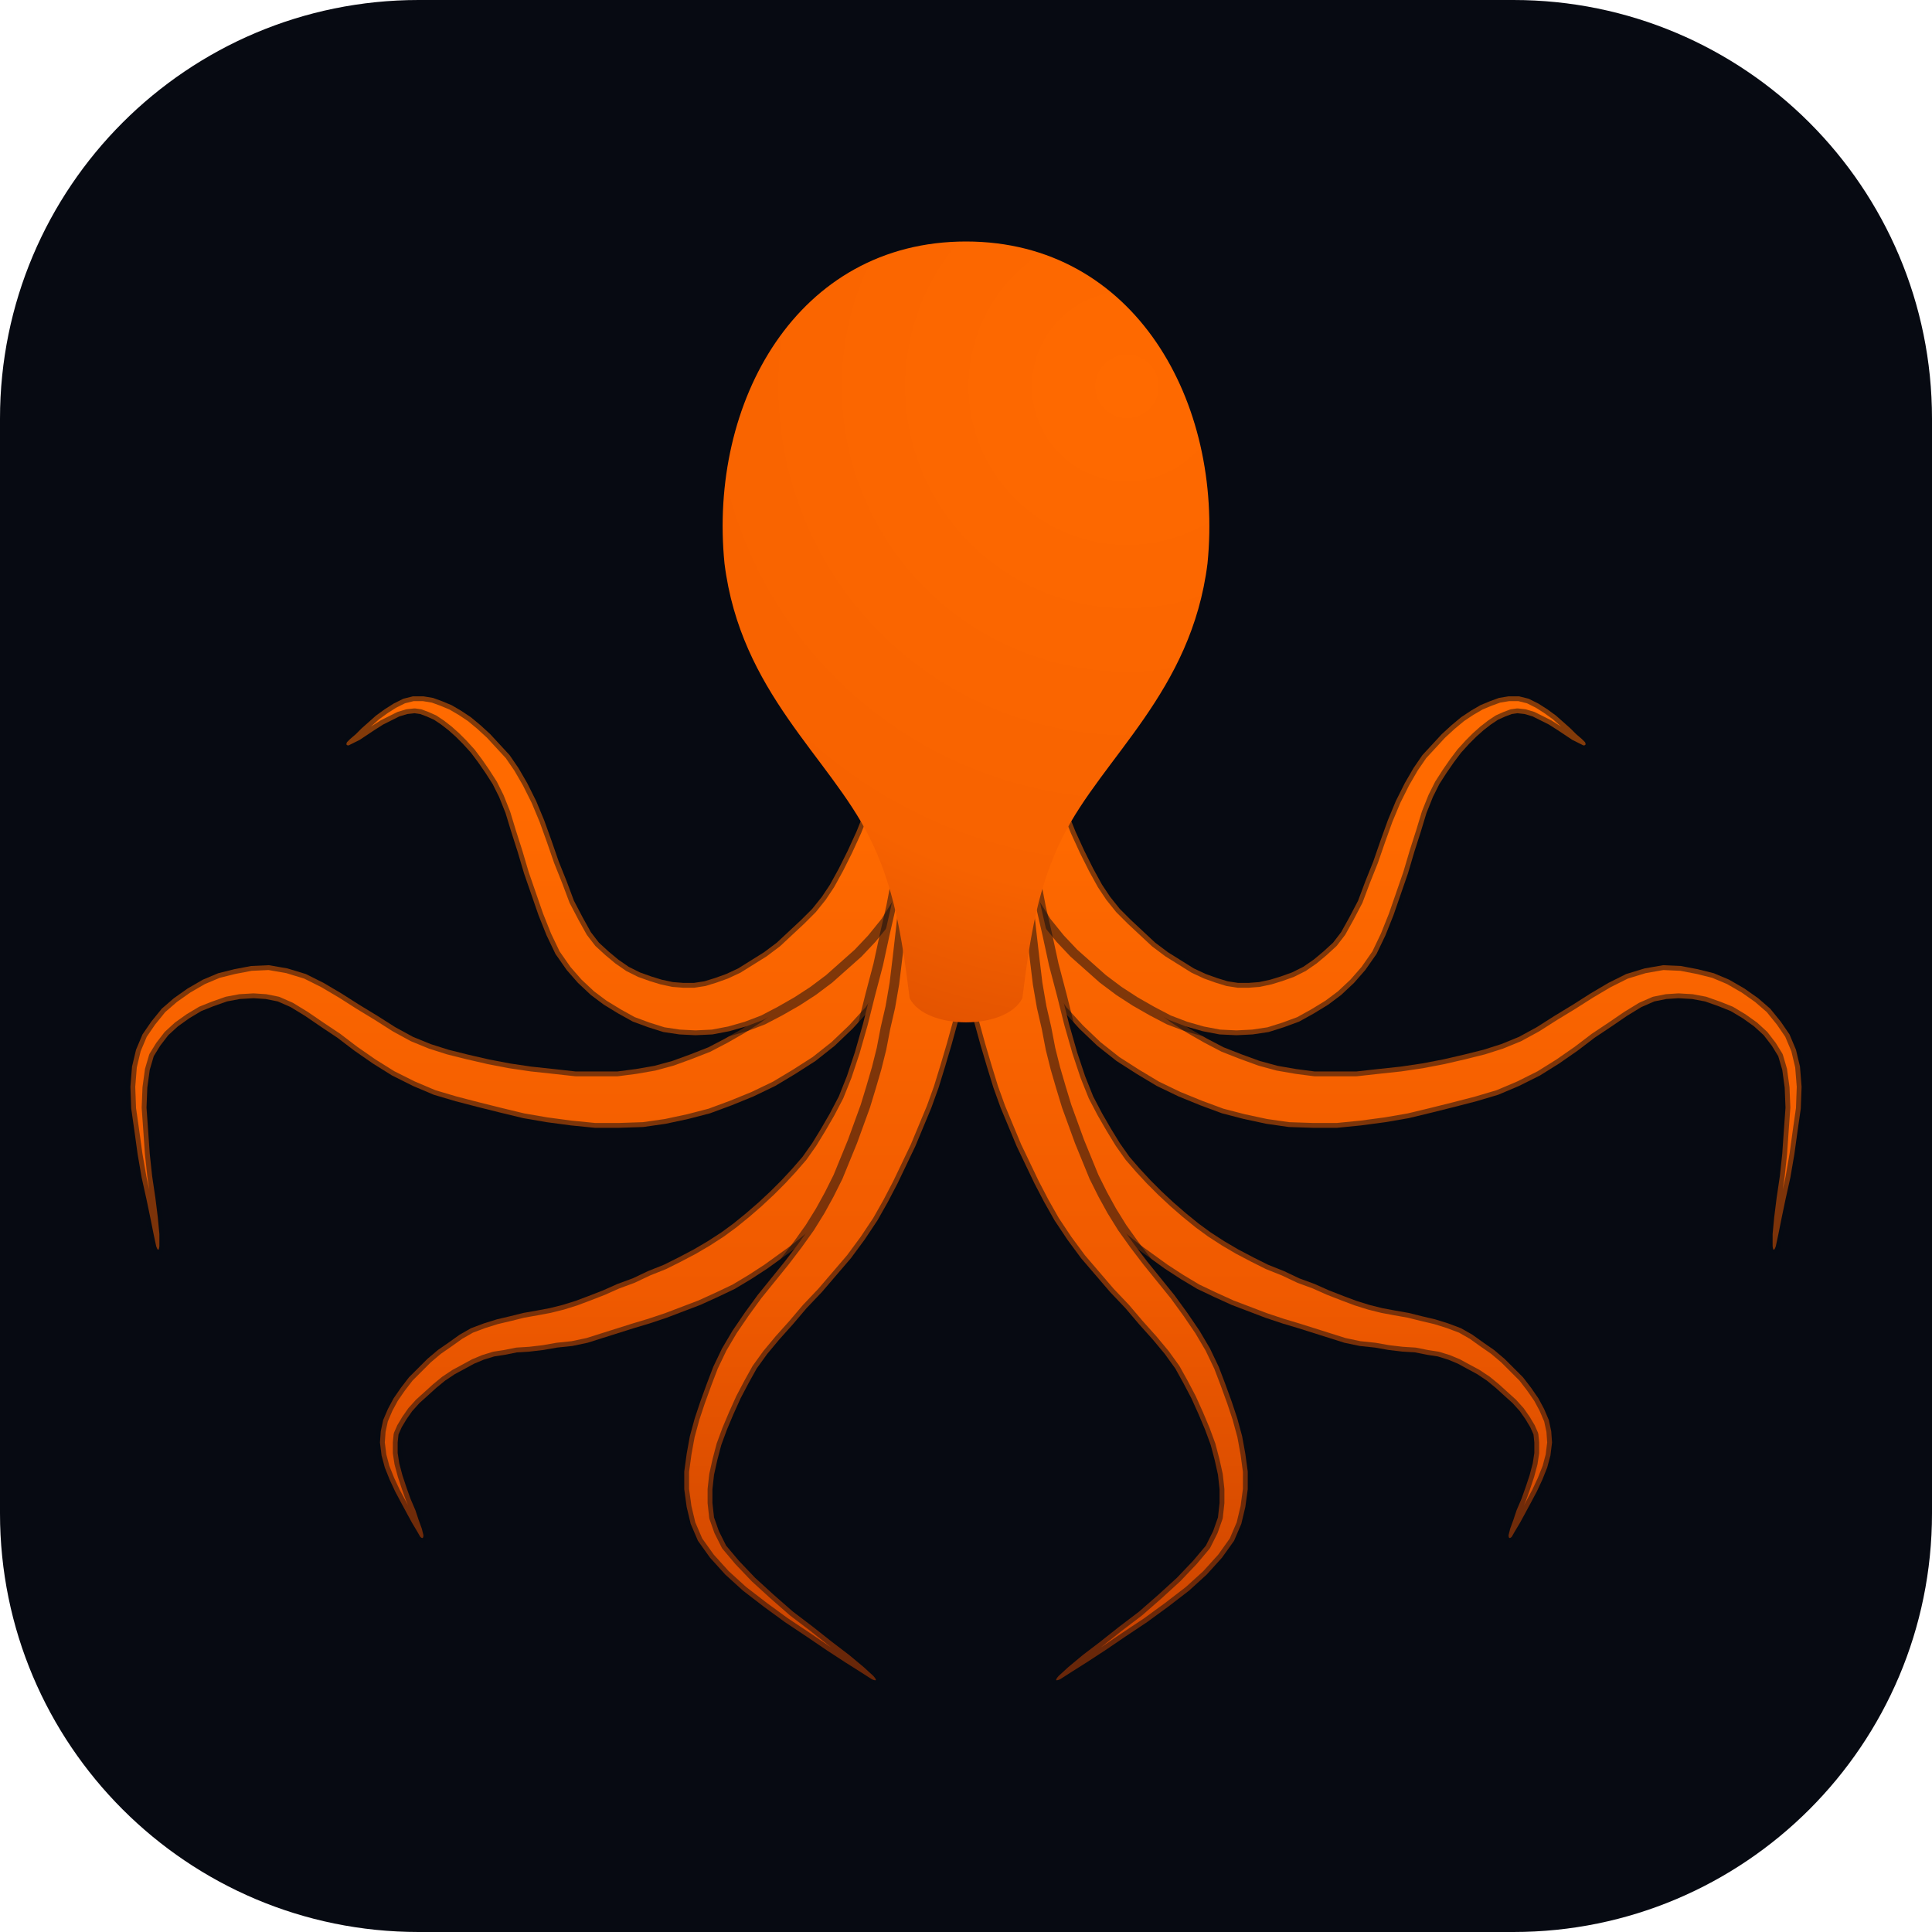
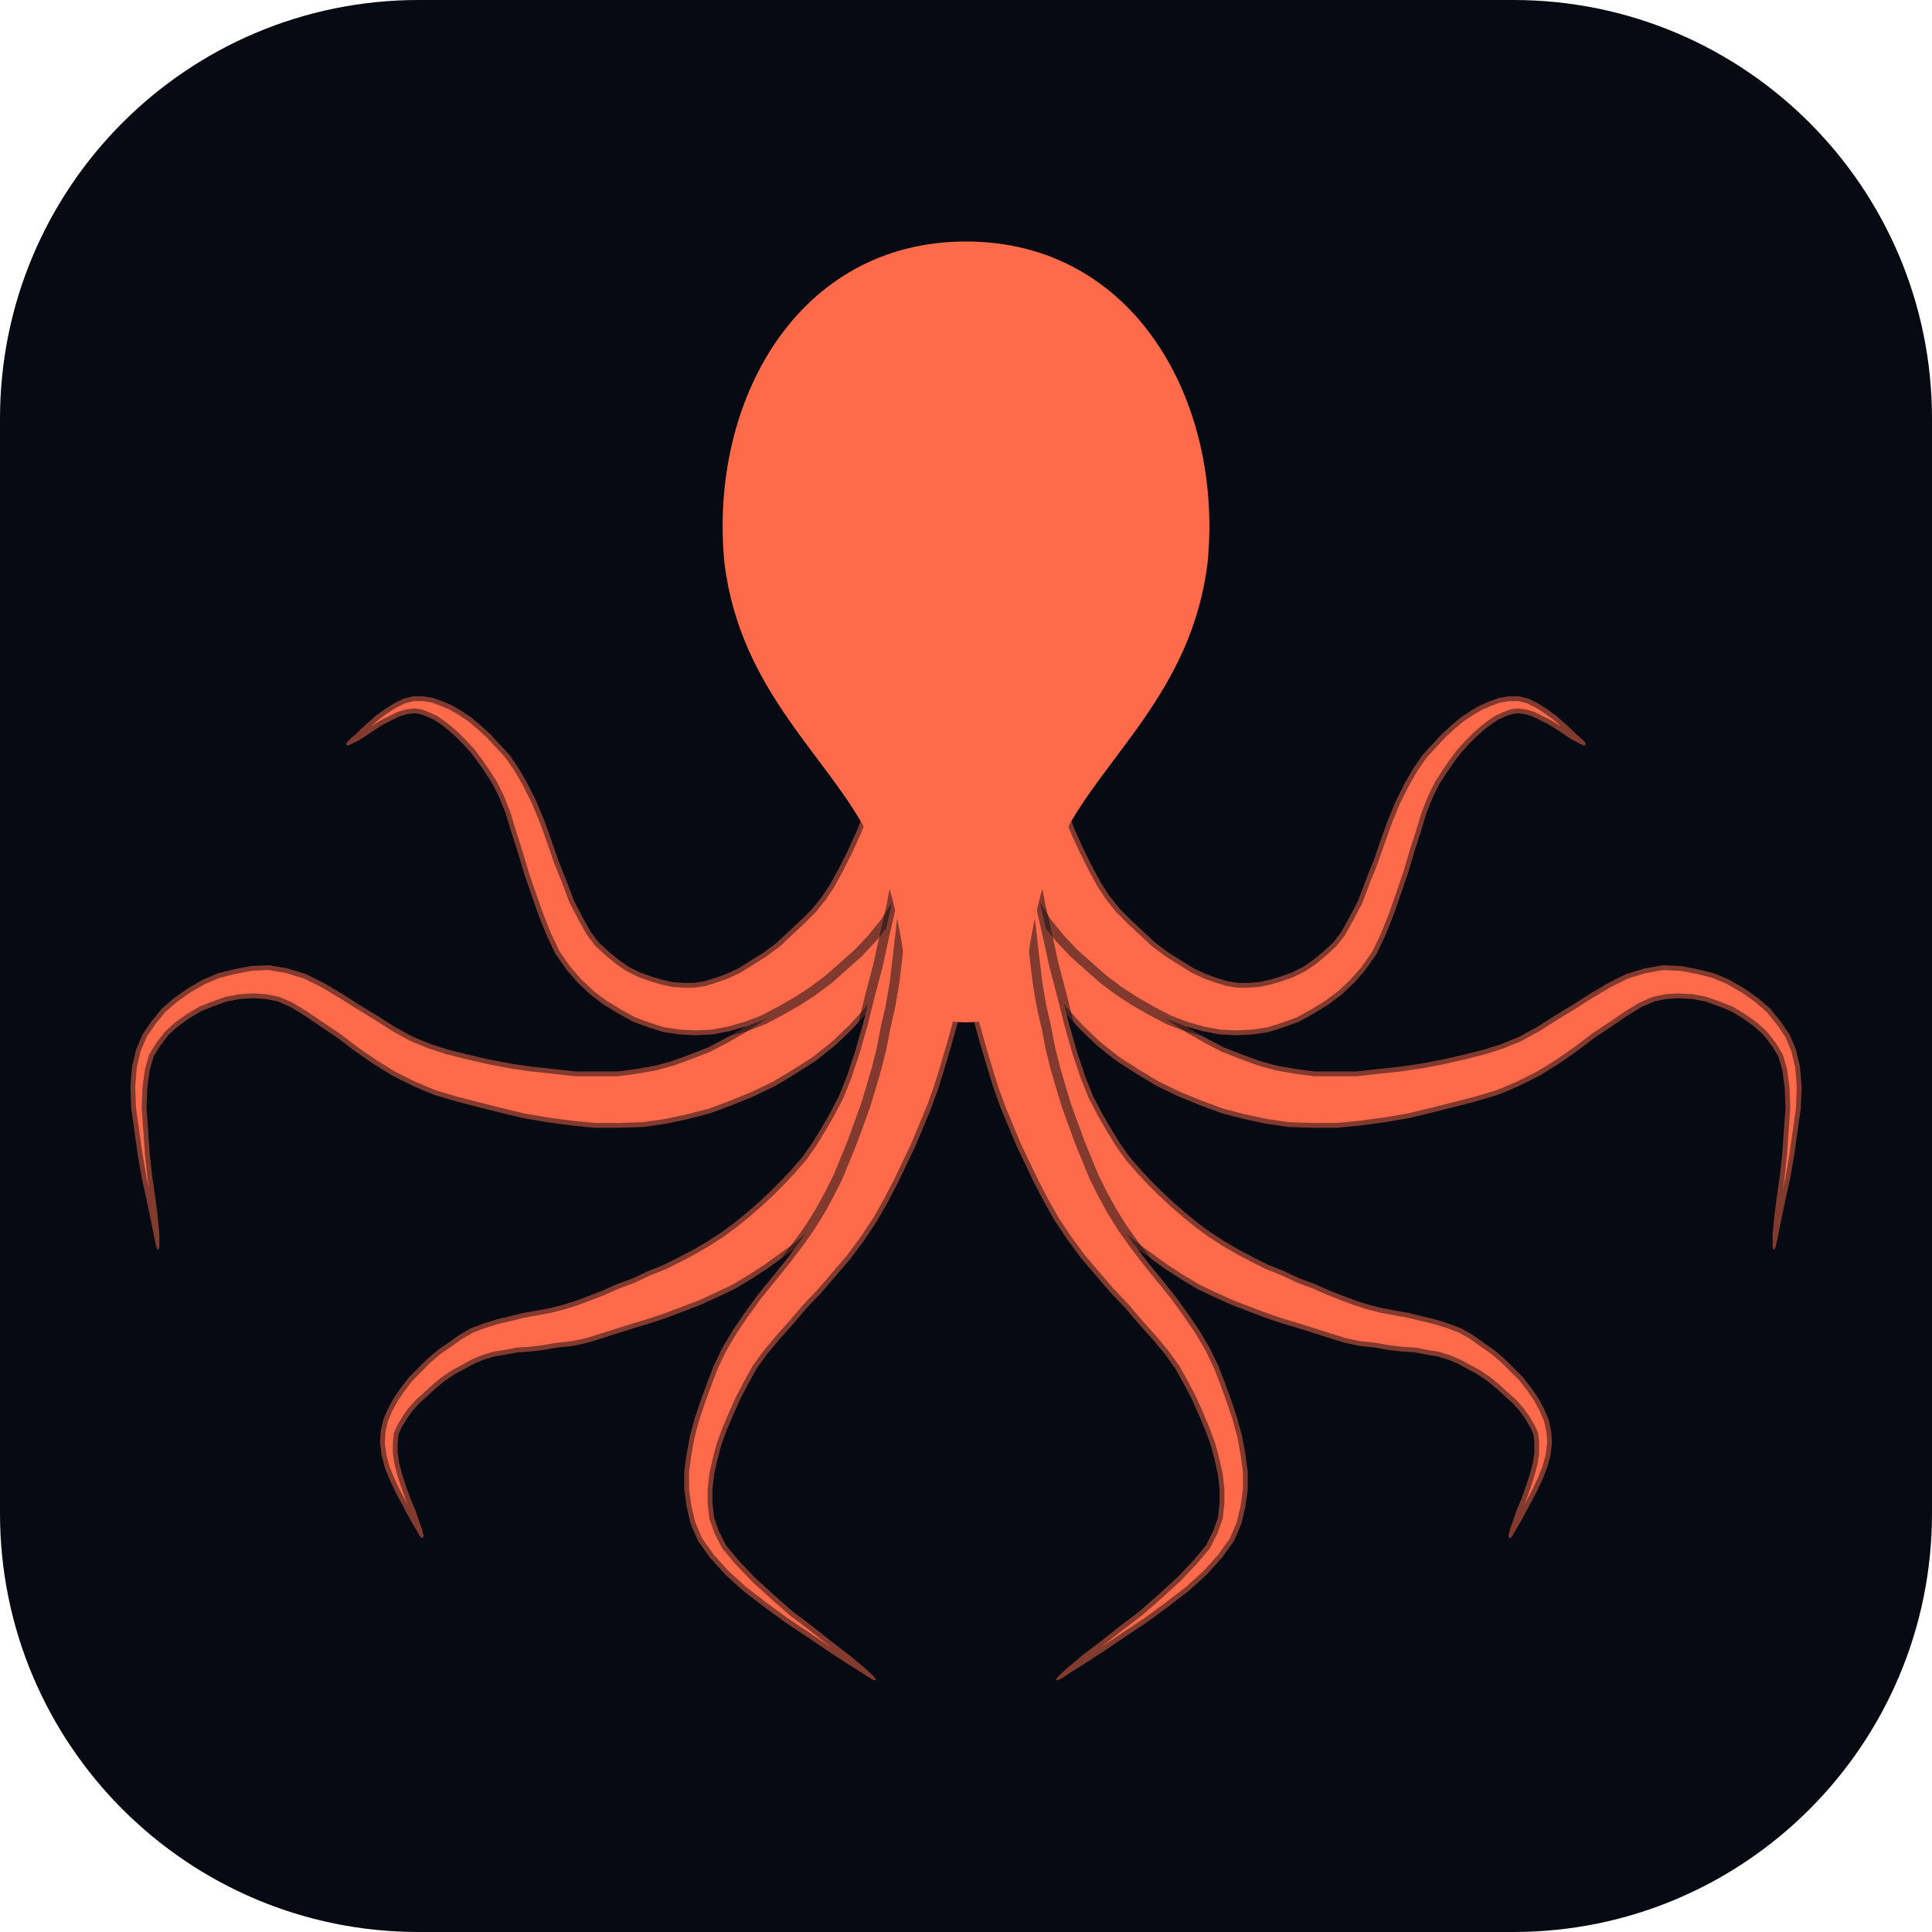
<svg xmlns="http://www.w3.org/2000/svg" width="64" height="64" viewBox="0 -20 240 240" role="img" aria-label="Oktopus Tech">
-   <defs>
-     <linearGradient id="m-braco" x1="0" y1="80" x2="0" y2="190" gradientUnits="userSpaceOnUse">
-       <stop offset="0" stop-color="#FF6A00" />
-       <stop offset=".55" stop-color="#F05A00" />
-       <stop offset="1" stop-color="#C84200" />
-     </linearGradient>
-     <radialGradient id="m-cabeca" cx="140" cy="28" r="90" gradientUnits="userSpaceOnUse">
-       <stop offset="0" stop-color="#FF6A00" />
-       <stop offset=".7" stop-color="#F76200" />
-       <stop offset="1" stop-color="#DC4E00" />
-     </radialGradient>
-   </defs>
  <rect x="0" y="-20" width="240" height="240" rx="52" fill="#070A12" />
-   <g fill="url(#m-braco)" stroke="#070A12" stroke-opacity=".5" stroke-width="1.2" stroke-linejoin="round">
+   <g fill="#FF6B4A" stroke="#070A12" stroke-opacity=".5" stroke-width="1.2" stroke-linejoin="round">
    <path d="M109.8 72.4L109.3 74.3L108.7 76.8L108.0 79.7L107.2 82.9L106.4 86.2L105.4 89.5L104.3 92.7L103.2 95.7L102.0 98.2L100.8 100.1L99.5 101.8L97.9 103.5L96.1 105.1L94.2 106.5L92.2 107.8L90.1 109.0L88.0 110.1L85.7 111.0L83.5 111.8L81.3 112.4L79.0 112.8L76.7 113.1L74.1 113.1L71.5 113.1L68.8 112.8L66.0 112.5L63.3 112.1L60.7 111.6L58.1 111.0L55.7 110.4L53.5 109.7L51.3 108.8L49.1 107.6L46.9 106.2L44.6 104.8L42.4 103.4L40.2 102.1L38.0 101.0L35.7 100.3L33.4 99.9L31.2 100.0L29.1 100.4L27.1 100.9L25.2 101.7L23.3 102.8L21.6 104.0L20.1 105.3L18.8 106.9L17.7 108.5L16.9 110.4L16.4 112.5L16.2 115.0L16.3 117.7L16.7 120.5L17.1 123.4L17.6 126.3L18.2 129.0L18.7 131.4L19.1 133.4L19.4 134.8Q19.7 135.7 19.8 134.8L19.8 134.8L19.8 133.3L19.6 131.2L19.3 128.8L18.9 126.1L18.6 123.3L18.4 120.4L18.2 117.6L18.3 115.1L18.6 112.9L19.1 111.2L19.9 109.9L20.9 108.6L22.1 107.5L23.5 106.5L25.0 105.6L26.5 105.0L28.2 104.4L29.8 104.1L31.5 104.0L33.0 104.1L34.5 104.4L36.1 105.1L37.9 106.2L39.8 107.5L41.9 108.9L44.0 110.5L46.3 112.1L48.7 113.6L51.3 114.9L53.9 116.0L56.6 116.8L59.3 117.5L62.1 118.2L65.0 118.9L67.9 119.4L70.9 119.8L73.9 120.1L76.9 120.1L79.9 120.0L82.7 119.6L85.5 119.0L88.2 118.3L90.9 117.3L93.6 116.2L96.3 114.9L98.8 113.4L101.3 111.8L103.7 109.9L105.9 107.8L108.0 105.5L109.9 102.7L111.6 99.5L113.1 96.1L114.5 92.5L115.6 89.0L116.7 85.5L117.7 82.3L118.5 79.5L119.2 77.2L119.8 75.6Z" />
    <path d="M120.2 75.6L120.8 77.2L121.5 79.5L122.3 82.3L123.3 85.5L124.4 89.0L125.5 92.5L126.9 96.1L128.4 99.5L130.1 102.7L132.0 105.5L134.1 107.8L136.3 109.9L138.7 111.8L141.2 113.4L143.7 114.9L146.4 116.2L149.1 117.3L151.8 118.3L154.5 119.0L157.3 119.6L160.1 120.0L163.1 120.1L166.1 120.1L169.1 119.8L172.1 119.4L175.0 118.9L177.9 118.2L180.7 117.5L183.4 116.8L186.1 116.0L188.7 114.9L191.3 113.6L193.7 112.1L196.0 110.5L198.1 108.9L200.2 107.5L202.1 106.2L203.9 105.1L205.5 104.4L207.0 104.1L208.5 104.0L210.2 104.1L211.8 104.4L213.5 105.0L215.0 105.6L216.5 106.5L217.9 107.5L219.1 108.6L220.1 109.9L220.9 111.2L221.4 112.9L221.7 115.1L221.8 117.6L221.6 120.4L221.4 123.3L221.1 126.1L220.7 128.8L220.4 131.2L220.2 133.3L220.2 134.8Q220.3 135.7 220.6 134.8L220.6 134.8L220.9 133.4L221.3 131.4L221.8 129.0L222.4 126.3L222.9 123.4L223.3 120.5L223.7 117.7L223.8 115.0L223.6 112.5L223.1 110.4L222.3 108.5L221.2 106.9L219.9 105.3L218.4 104.0L216.7 102.8L214.8 101.7L212.9 100.9L210.9 100.4L208.8 100.0L206.6 99.9L204.3 100.3L202.0 101.0L199.8 102.1L197.6 103.4L195.4 104.8L193.1 106.2L190.9 107.6L188.7 108.8L186.5 109.7L184.3 110.4L181.9 111.0L179.3 111.6L176.7 112.1L174.0 112.5L171.2 112.8L168.5 113.1L165.9 113.1L163.3 113.1L161.0 112.8L158.7 112.4L156.5 111.8L154.3 111.0L152.0 110.1L149.9 109.0L147.8 107.8L145.8 106.5L143.9 105.1L142.1 103.5L140.5 101.8L139.2 100.1L138.0 98.2L136.8 95.7L135.7 92.7L134.6 89.5L133.6 86.2L132.8 82.9L132.0 79.7L131.3 76.8L130.7 74.3L130.2 72.4Z" />
    <path d="M111.3 70.5L110.7 71.9L110.0 73.8L109.3 76.0L108.4 78.3L107.4 80.8L106.4 83.3L105.3 85.7L104.2 87.9L103.1 89.9L102.1 91.4L100.9 92.9L99.5 94.3L98.0 95.7L96.5 97.1L94.9 98.3L93.3 99.3L91.7 100.3L90.2 101.0L88.8 101.5L87.5 101.9L86.2 102.1L84.9 102.1L83.6 102.0L82.2 101.7L80.9 101.3L79.5 100.8L78.1 100.1L76.8 99.2L75.6 98.2L74.4 97.1L73.4 95.8L72.4 94.0L71.3 91.9L70.4 89.5L69.4 87.0L68.5 84.4L67.6 81.9L66.6 79.5L65.5 77.3L64.4 75.4L63.3 73.8L62.1 72.5L60.9 71.2L59.7 70.1L58.5 69.1L57.3 68.3L56.1 67.6L54.9 67.1L53.8 66.7L52.6 66.5L51.3 66.5L50.1 66.8L48.9 67.4L47.8 68.1L46.7 68.9L45.8 69.7L44.9 70.5L44.2 71.2L43.5 71.8L43.1 72.2Q42.9 72.6 43.3 72.6L43.3 72.6L43.9 72.3L44.7 71.9L45.6 71.3L46.5 70.7L47.6 70.0L48.6 69.5L49.6 69.0L50.6 68.7L51.5 68.6L52.2 68.7L53.0 69.0L53.9 69.4L54.8 70.0L55.7 70.7L56.6 71.5L57.5 72.4L58.5 73.5L59.4 74.7L60.3 76.0L61.2 77.4L62.0 79.0L62.8 81.0L63.5 83.3L64.3 85.8L65.1 88.5L66.0 91.1L66.9 93.7L67.9 96.2L69.0 98.5L70.4 100.5L71.8 102.1L73.4 103.6L75.0 104.8L76.8 105.9L78.6 106.9L80.5 107.6L82.4 108.2L84.4 108.5L86.4 108.6L88.5 108.5L90.6 108.1L92.7 107.5L94.8 106.7L96.9 105.6L99.0 104.4L101.0 103.1L103.0 101.6L104.8 100.0L106.6 98.4L108.3 96.6L110.0 94.5L111.5 92.1L112.9 89.5L114.3 86.9L115.5 84.2L116.6 81.7L117.7 79.3L118.6 77.2L119.3 75.5L119.9 74.3Z" />
    <path d="M120.1 74.3L120.7 75.5L121.4 77.2L122.3 79.3L123.4 81.7L124.5 84.2L125.7 86.9L127.1 89.5L128.5 92.1L130.0 94.5L131.7 96.6L133.4 98.4L135.2 100.0L137.0 101.6L139.0 103.1L141.0 104.4L143.1 105.6L145.2 106.7L147.3 107.5L149.4 108.1L151.5 108.5L153.6 108.6L155.6 108.5L157.6 108.2L159.5 107.6L161.4 106.9L163.2 105.9L165.0 104.8L166.6 103.6L168.2 102.1L169.6 100.5L171.0 98.5L172.1 96.2L173.1 93.7L174.0 91.1L174.9 88.5L175.7 85.8L176.5 83.3L177.2 81.0L178.0 79.0L178.8 77.4L179.7 76.0L180.6 74.7L181.5 73.5L182.5 72.4L183.4 71.5L184.3 70.7L185.2 70.0L186.1 69.4L187.0 69.0L187.8 68.7L188.5 68.6L189.4 68.7L190.4 69.0L191.4 69.5L192.4 70.0L193.5 70.7L194.4 71.3L195.3 71.9L196.1 72.3L196.7 72.6Q197.1 72.6 196.9 72.2L196.9 72.2L196.5 71.8L195.8 71.2L195.1 70.5L194.2 69.7L193.3 68.9L192.2 68.1L191.1 67.4L189.9 66.8L188.7 66.5L187.4 66.5L186.2 66.7L185.1 67.1L183.9 67.6L182.7 68.3L181.5 69.1L180.3 70.1L179.1 71.2L177.9 72.5L176.7 73.8L175.6 75.4L174.5 77.3L173.4 79.5L172.4 81.9L171.5 84.4L170.6 87.0L169.6 89.5L168.7 91.9L167.6 94.0L166.6 95.8L165.6 97.1L164.4 98.2L163.2 99.2L161.9 100.1L160.5 100.8L159.1 101.3L157.8 101.7L156.4 102.0L155.1 102.1L153.8 102.1L152.5 101.9L151.2 101.5L149.8 101.0L148.3 100.3L146.7 99.3L145.1 98.3L143.5 97.1L142.0 95.7L140.5 94.3L139.1 92.9L137.9 91.4L136.9 89.9L135.8 87.9L134.7 85.7L133.6 83.3L132.6 80.8L131.6 78.3L130.7 76.0L130.0 73.8L129.3 71.9L128.7 70.5Z" />
    <path d="M112.4 84.7L111.9 86.8L111.3 89.5L110.7 92.6L109.9 96.1L109.1 99.8L108.1 103.6L107.2 107.2L106.2 110.7L105.2 113.7L104.2 116.2L103.1 118.3L102.0 120.2L100.9 122.0L99.7 123.7L98.4 125.2L97.1 126.6L95.7 128.0L94.2 129.4L92.7 130.7L91.1 132.0L89.6 133.1L87.9 134.2L86.2 135.2L84.3 136.2L82.5 137.1L80.5 137.9L78.6 138.8L76.7 139.5L74.9 140.3L73.1 141.0L71.5 141.6L69.9 142.1L68.3 142.5L66.7 142.8L65.0 143.1L63.4 143.5L61.7 143.9L60.1 144.4L58.5 145.0L57.1 145.8L55.7 146.8L54.4 147.7L53.1 148.8L51.9 150.0L50.8 151.1L49.8 152.4L48.9 153.7L48.2 155.0L47.6 156.4L47.3 157.8L47.2 159.2L47.4 160.8L47.8 162.3L48.4 163.8L49.1 165.3L49.9 166.8L50.6 168.1L51.2 169.2L51.8 170.2L52.2 170.9Q52.6 171.3 52.6 170.7L52.6 170.7L52.4 169.9L52.0 168.8L51.6 167.6L51.0 166.2L50.5 164.8L50.0 163.3L49.6 161.8L49.4 160.5L49.4 159.2L49.5 158.2L49.9 157.3L50.5 156.3L51.2 155.3L52.1 154.3L53.1 153.4L54.2 152.4L55.3 151.5L56.5 150.7L57.8 150.0L58.9 149.4L60.1 148.9L61.4 148.5L62.7 148.3L64.2 148.0L65.8 147.9L67.5 147.7L69.2 147.4L71.1 147.2L73.0 146.8L74.9 146.2L76.8 145.6L78.7 145.0L80.7 144.4L82.8 143.7L84.9 142.9L87.0 142.1L89.2 141.1L91.3 140.1L93.3 138.9L95.3 137.6L97.1 136.3L98.9 135.0L100.6 133.6L102.4 132.1L104.1 130.5L105.7 128.7L107.4 126.8L108.9 124.7L110.4 122.4L111.8 119.8L113.2 116.9L114.5 113.5L115.7 109.8L116.9 106.0L118.0 102.1L119.0 98.3L119.9 94.8L120.7 91.7L121.4 89.2L122.0 87.3Z" />
    <path d="M118.0 87.3L118.6 89.2L119.3 91.7L120.1 94.8L121.0 98.3L122.0 102.1L123.1 106.0L124.3 109.8L125.5 113.5L126.8 116.9L128.2 119.8L129.6 122.4L131.1 124.7L132.6 126.8L134.3 128.7L135.9 130.5L137.6 132.1L139.4 133.6L141.1 135.0L142.9 136.3L144.7 137.6L146.7 138.9L148.7 140.1L150.8 141.1L153.0 142.1L155.1 142.9L157.2 143.7L159.3 144.4L161.3 145.0L163.2 145.6L165.1 146.2L167.0 146.8L168.9 147.2L170.8 147.4L172.5 147.7L174.2 147.9L175.8 148.0L177.3 148.3L178.6 148.5L179.9 148.9L181.1 149.4L182.2 150.0L183.5 150.7L184.7 151.5L185.8 152.4L186.9 153.4L187.9 154.3L188.8 155.3L189.5 156.3L190.1 157.3L190.5 158.2L190.6 159.2L190.6 160.5L190.4 161.8L190.0 163.3L189.5 164.8L189.0 166.2L188.4 167.6L188.0 168.8L187.6 169.9L187.4 170.7Q187.4 171.3 187.8 170.9L187.8 170.9L188.2 170.2L188.8 169.2L189.4 168.1L190.1 166.8L190.9 165.3L191.6 163.8L192.2 162.3L192.6 160.8L192.8 159.2L192.7 157.8L192.4 156.4L191.8 155.0L191.1 153.7L190.2 152.4L189.2 151.1L188.1 150.0L186.9 148.8L185.6 147.7L184.3 146.8L182.9 145.8L181.5 145.0L179.9 144.4L178.3 143.9L176.6 143.5L175.0 143.1L173.3 142.8L171.7 142.5L170.1 142.1L168.5 141.6L166.9 141.0L165.1 140.3L163.3 139.5L161.4 138.8L159.5 137.9L157.5 137.1L155.7 136.2L153.8 135.2L152.1 134.2L150.4 133.1L148.9 132.0L147.3 130.7L145.8 129.4L144.3 128.0L142.9 126.6L141.6 125.2L140.3 123.7L139.1 122.0L138.0 120.2L136.9 118.3L135.8 116.2L134.8 113.7L133.8 110.7L132.8 107.2L131.9 103.6L130.9 99.8L130.1 96.1L129.3 92.6L128.7 89.5L128.1 86.8L127.6 84.7Z" />
    <path d="M113.6 73.4L113.5 75.4L113.3 78.0L113.1 81.0L112.9 84.4L112.6 88.0L112.3 91.7L111.9 95.4L111.5 98.9L111.1 102.2L110.6 105.1L110.0 107.7L109.5 110.3L108.9 112.7L108.2 115.1L107.5 117.4L106.7 119.6L105.9 121.8L105.0 124.0L104.1 126.2L103.0 128.4L101.9 130.4L100.6 132.5L99.1 134.6L97.5 136.7L95.8 138.8L94.1 140.9L92.5 143.1L91.0 145.3L89.7 147.5L88.6 149.8L87.8 151.9L87.0 154.1L86.3 156.2L85.7 158.4L85.3 160.6L85.0 162.8L85.0 165.0L85.3 167.2L85.8 169.3L86.7 171.4L88.2 173.5L90.1 175.6L92.3 177.6L94.9 179.6L97.5 181.5L100.2 183.3L102.7 185.0L105.0 186.5L106.9 187.7L108.3 188.6Q109.2 189.0 108.5 188.2L108.5 188.2L107.3 187.1L105.5 185.6L103.4 184.0L101.0 182.1L98.5 180.2L96.1 178.1L93.8 176.0L91.8 173.9L90.2 172.0L89.3 170.2L88.7 168.5L88.5 166.7L88.5 165.0L88.7 163.2L89.1 161.4L89.6 159.5L90.3 157.6L91.1 155.7L92.0 153.7L93.0 151.8L94.0 150.0L95.3 148.2L96.8 146.4L98.5 144.5L100.2 142.5L102.1 140.5L103.9 138.4L105.7 136.3L107.4 134.0L109.0 131.6L110.3 129.3L111.5 127.0L112.6 124.7L113.7 122.4L114.7 120.0L115.7 117.6L116.6 115.1L117.4 112.5L118.2 109.8L119.0 106.9L119.7 103.8L120.4 100.3L121.0 96.6L121.6 92.8L122.1 89.0L122.6 85.4L123.0 82.0L123.4 79.0L123.7 76.5L124.0 74.6Z" />
    <path d="M116.0 74.6L116.3 76.5L116.6 79.0L117.0 82.0L117.4 85.4L117.9 89.0L118.4 92.8L119.0 96.6L119.6 100.3L120.3 103.8L121.0 106.9L121.8 109.8L122.6 112.5L123.4 115.1L124.3 117.6L125.3 120.0L126.3 122.4L127.4 124.7L128.5 127.0L129.7 129.3L131.0 131.6L132.6 134.0L134.3 136.3L136.1 138.4L137.9 140.5L139.8 142.5L141.5 144.5L143.2 146.4L144.7 148.2L146.0 150.0L147.0 151.8L148.0 153.7L148.9 155.7L149.7 157.6L150.4 159.5L150.9 161.4L151.3 163.2L151.5 165.0L151.5 166.7L151.3 168.5L150.7 170.2L149.8 172.0L148.2 173.9L146.2 176.0L143.9 178.1L141.5 180.2L139.0 182.1L136.6 184.0L134.5 185.6L132.7 187.1L131.5 188.2Q130.8 189.0 131.7 188.6L131.7 188.6L133.1 187.7L135.0 186.5L137.3 185.0L139.8 183.3L142.5 181.5L145.1 179.6L147.7 177.6L149.9 175.6L151.8 173.5L153.3 171.4L154.2 169.3L154.7 167.2L155.0 165.0L155.0 162.8L154.7 160.6L154.3 158.4L153.7 156.2L153.0 154.1L152.2 151.9L151.4 149.8L150.3 147.5L149.0 145.3L147.5 143.1L145.9 140.9L144.2 138.8L142.5 136.7L140.9 134.6L139.4 132.5L138.1 130.4L137.0 128.4L135.9 126.2L135.0 124.0L134.1 121.8L133.3 119.6L132.5 117.4L131.8 115.1L131.1 112.7L130.5 110.3L130.0 107.7L129.4 105.1L128.9 102.2L128.5 98.9L128.1 95.4L127.7 91.7L127.4 88.0L127.1 84.4L126.9 81.0L126.7 78.0L126.5 75.4L126.4 73.4Z" />
  </g>
-   <path d="M120 10C141 10 152 30 150 50C148 66 137 74 132 84C129 90 128 96 127 104C125 108 115 108 113 104C112 96 111 90 108 84C103 74 92 66 90 50C88 30 99 10 120 10Z" fill="url(#m-cabeca)" />
+   <path d="M120 10C141 10 152 30 150 50C148 66 137 74 132 84C129 90 128 96 127 104C125 108 115 108 113 104C112 96 111 90 108 84C103 74 92 66 90 50C88 30 99 10 120 10Z" fill="#FF6B4A" />
</svg>
